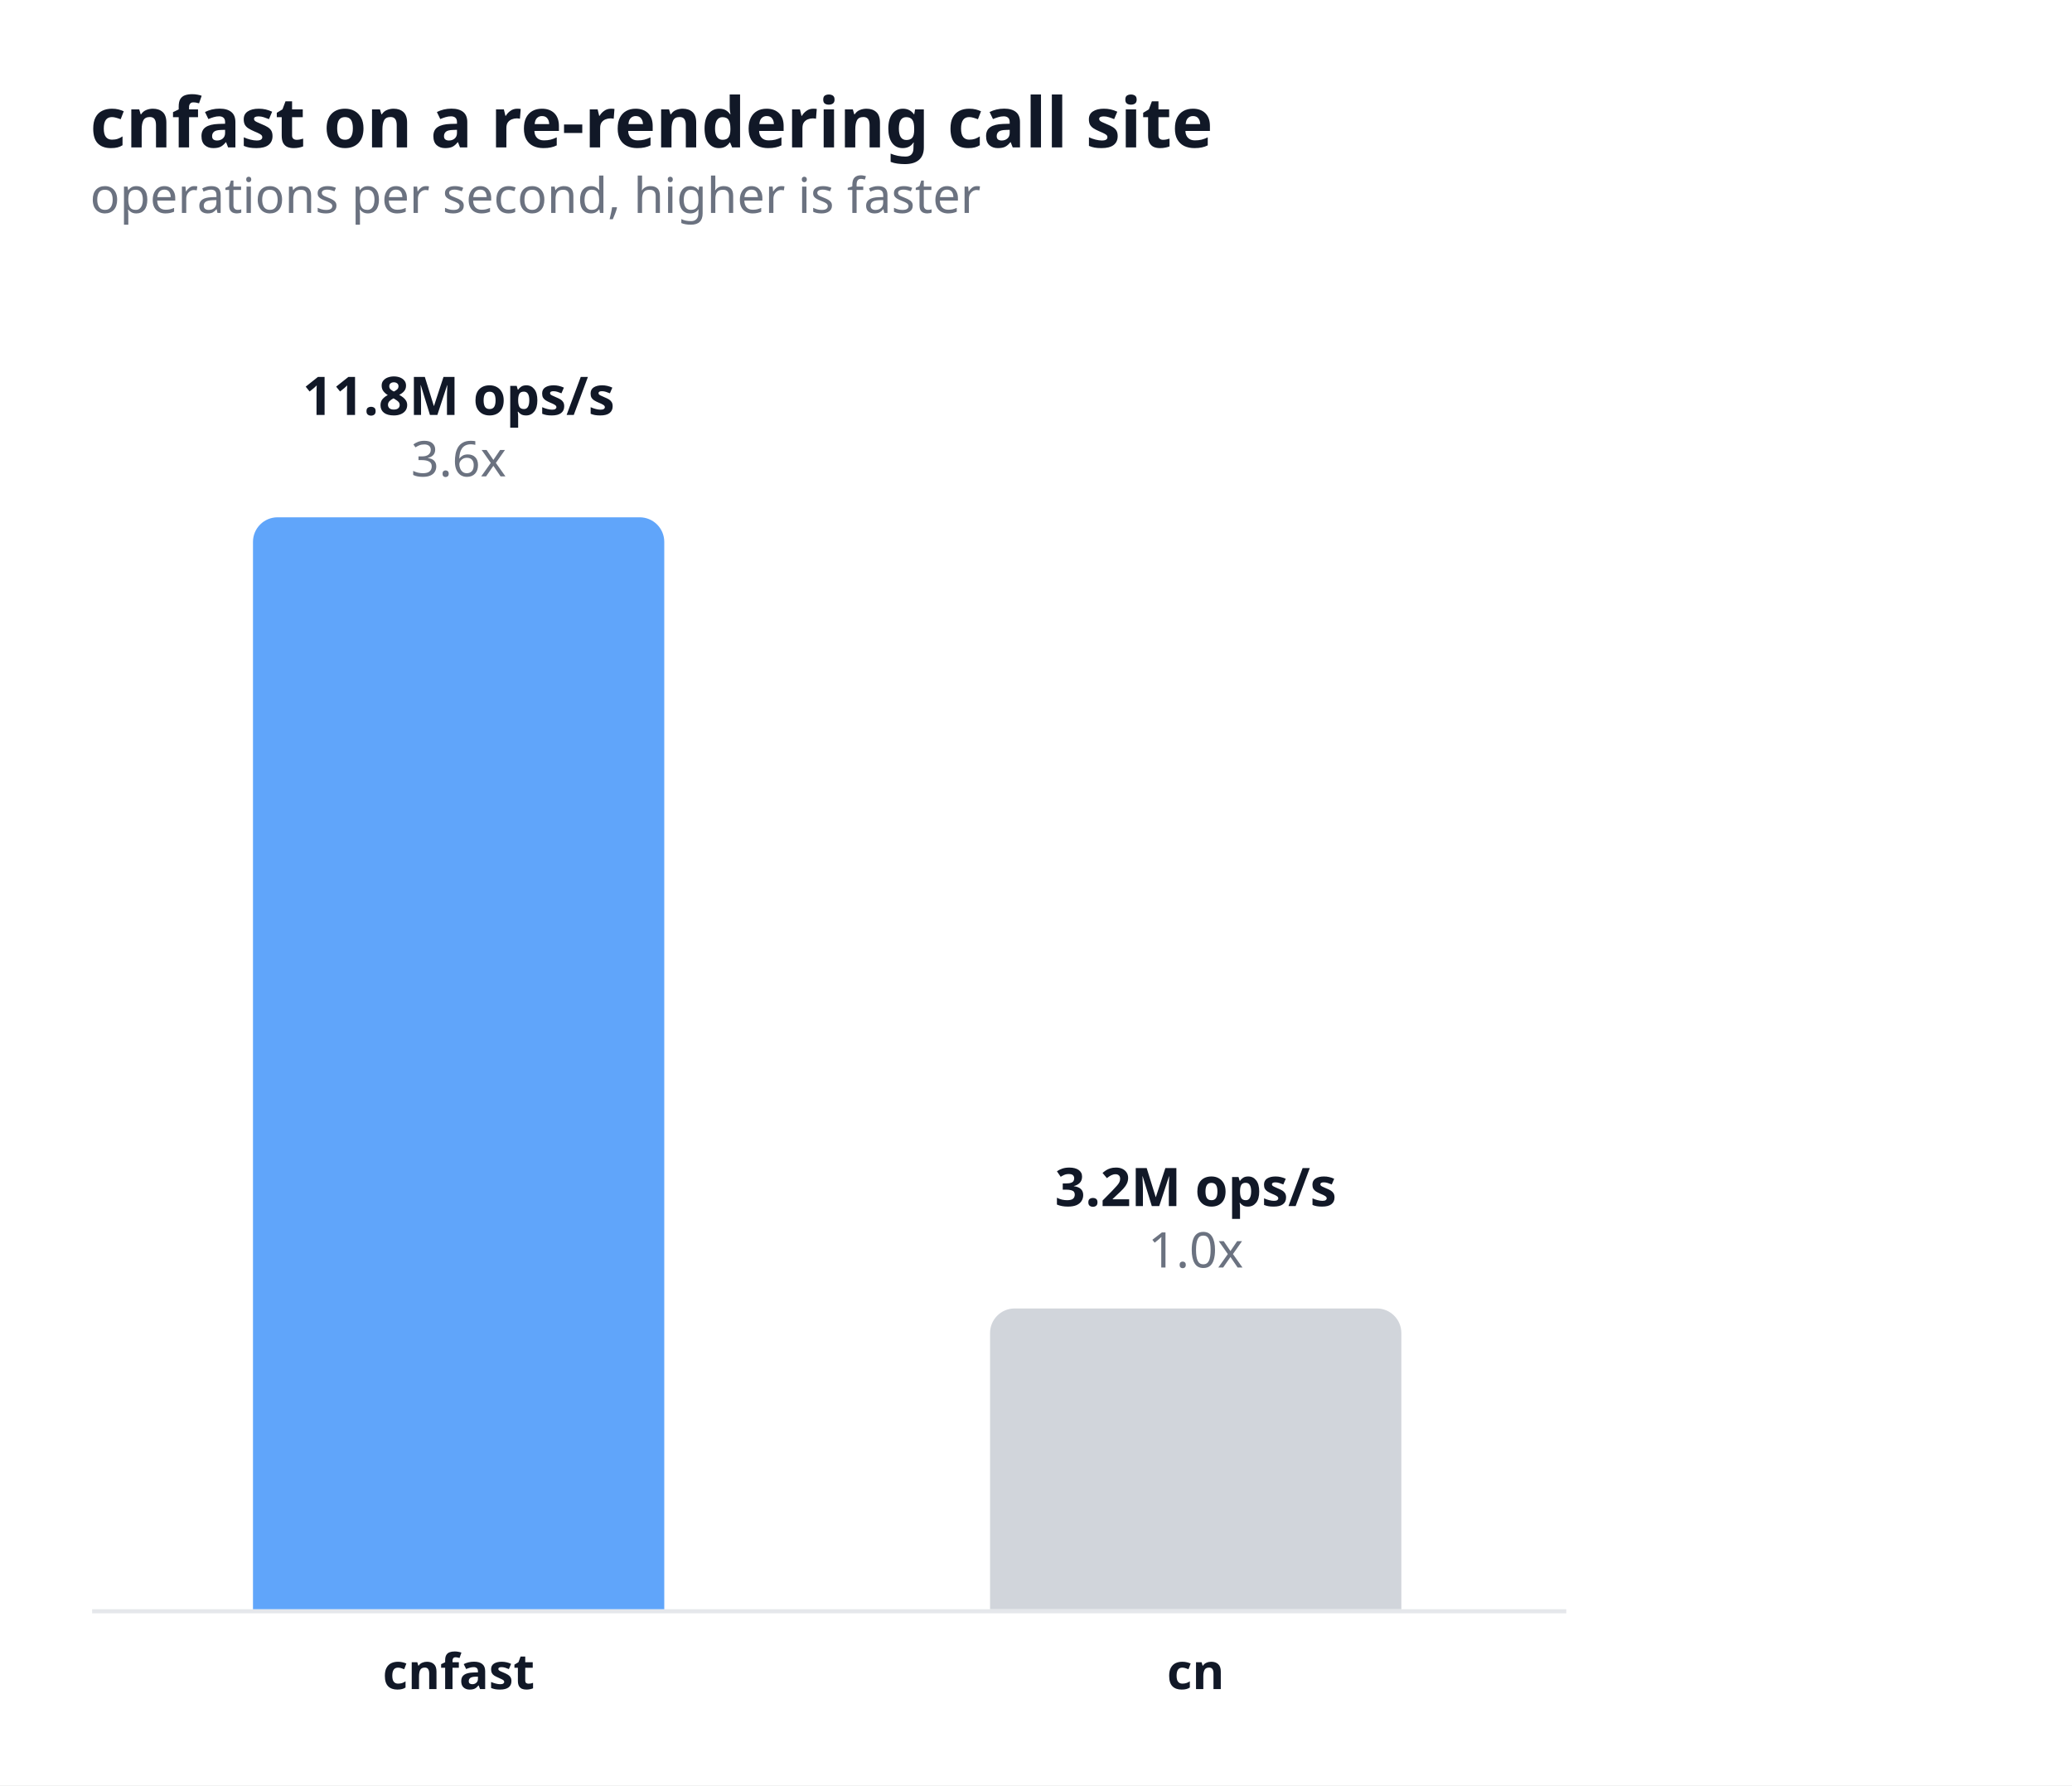
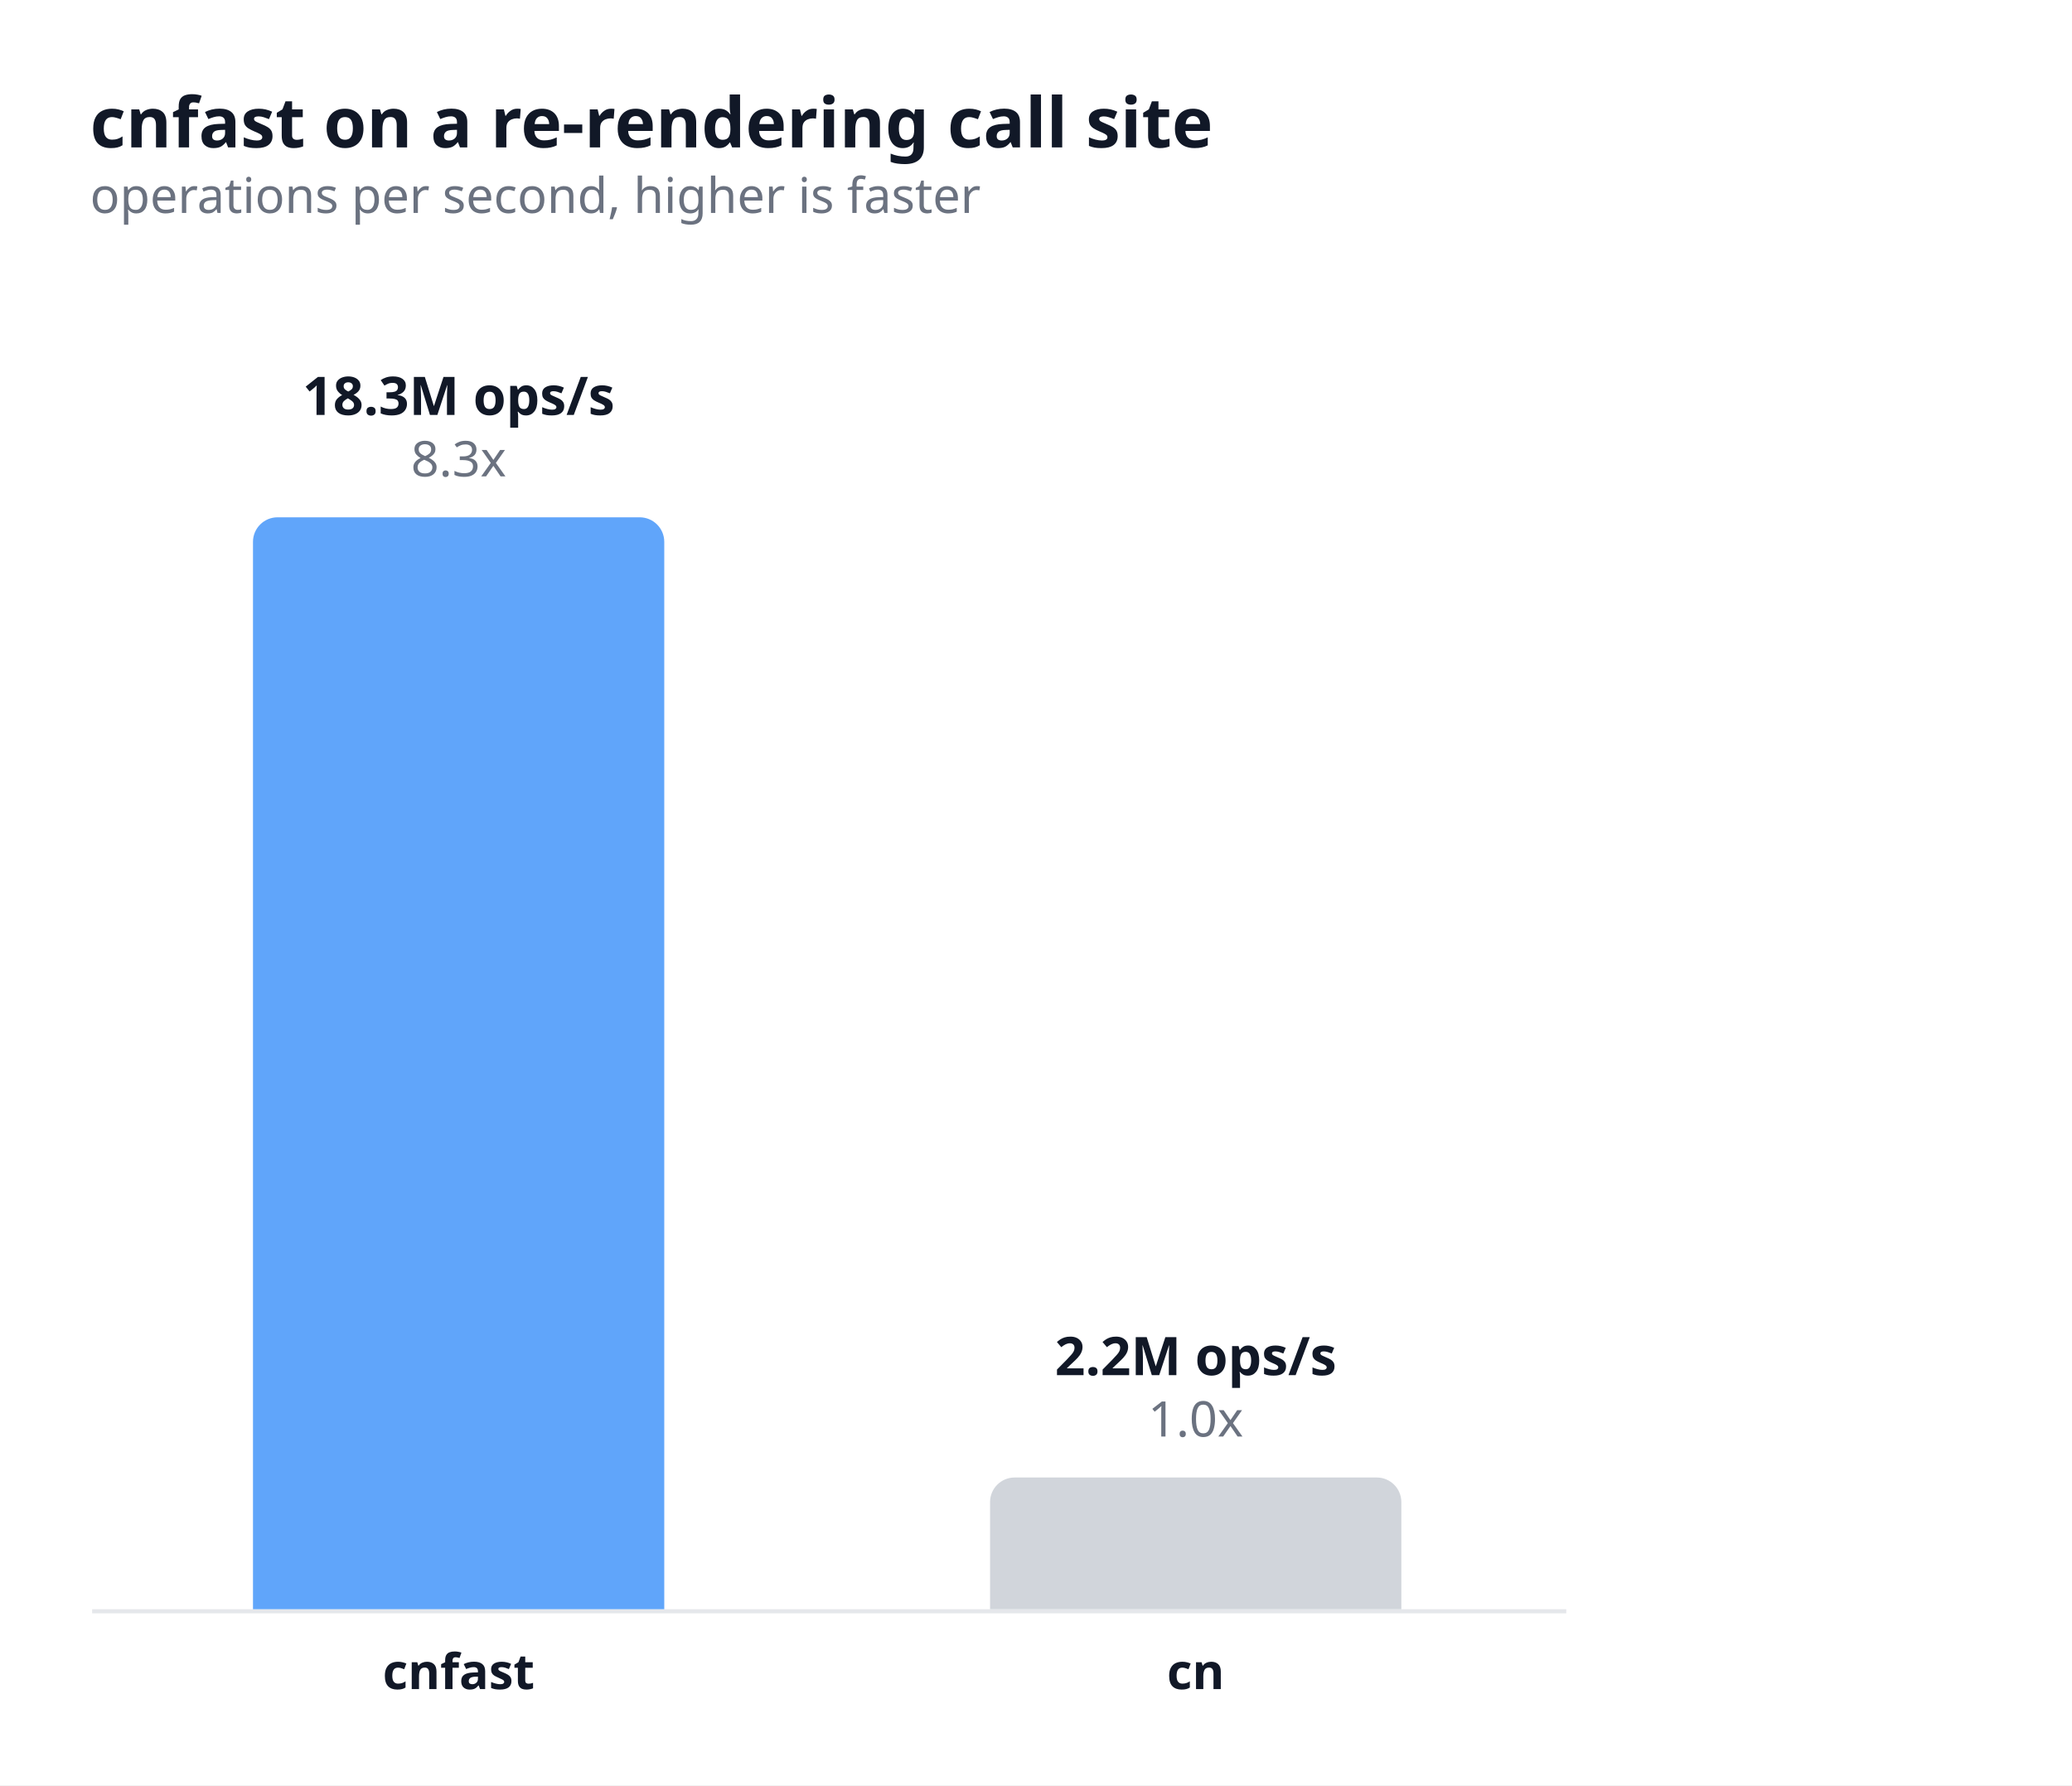
<svg xmlns="http://www.w3.org/2000/svg" version="1.1" class="marks" width="506" height="436" viewBox="0 0 506 436">
  <rect width="506" height="436" fill="#ffffff" />
  <g fill="none" stroke-miterlimit="10" transform="translate(22,73)">
    <g class="mark-group role-frame root" role="graphics-object" aria-roledescription="group mark container">
      <g transform="translate(0,0)">
        <path class="background" aria-hidden="true" d="M0,0h360v320h-360Z" />
        <g>
          <g class="mark-group role-axis" role="graphics-symbol" aria-roledescription="axis" aria-label="X-axis for a discrete scale with 2 values: cnfast, cn">
            <g transform="translate(0.5,320.5)">
              <path class="background" aria-hidden="true" d="M0,0h0v0h0Z" pointer-events="none" />
              <g>
                <g class="mark-text role-axis-label" pointer-events="none">
                  <text text-anchor="middle" transform="translate(89.5,19)" font-family="sans-serif" font-size="12px" font-weight="bold" fill="#111827" opacity="1">cnfast</text>
                  <text text-anchor="middle" transform="translate(269.5,19)" font-family="sans-serif" font-size="12px" font-weight="bold" fill="#111827" opacity="1">cn</text>
                </g>
                <g class="mark-rule role-axis-domain" pointer-events="none">
                  <line transform="translate(0,0)" x2="360" y2="0" stroke="#e5e7eb" stroke-width="1" opacity="1" />
                </g>
              </g>
              <path class="foreground" aria-hidden="true" d="" pointer-events="none" display="none" />
            </g>
          </g>
          <g class="mark-group role-scope" role="graphics-object" aria-roledescription="group mark container">
            <g transform="translate(39.78,53.33333)">
              <path class="background" aria-hidden="true" d="M6,0L94.44,0C97.751,0,100.44,2.689,100.44,6L100.44,266.667C100.44,266.667,100.44,266.667,100.44,266.667L0,266.667C0,266.667,0,266.667,0,266.667L0,6C0,2.689,2.689,0,6,0Z" />
              <g clip-path="url(#clip1)">
                <g class="mark-group role-scope" role="graphics-object" aria-roledescription="group mark container">
                  <g transform="translate(0,-53.33333)">
                    <path class="background" aria-hidden="true" d="M0,0h100.44v0h-100.44Z" />
                    <g>
                      <g class="mark-rect role-mark layer_0_marks" role="graphics-object" aria-roledescription="rect mark container">
-                         <path aria-label="form: cnfast; ops: 11767893.0396; color: #60a5fa" role="graphics-symbol" aria-roledescription="bar" d="M0,53.333h100.44v266.667h-100.44Z" fill="#60a5fa" />
+                         <path aria-label="form: cnfast; ops: 18273014.9376; color: #60a5fa" role="graphics-symbol" aria-roledescription="bar" d="M0,53.333h100.44v266.667h-100.44Z" fill="#60a5fa" />
                      </g>
                    </g>
                    <path class="foreground" aria-hidden="true" d="" display="none" />
                  </g>
                </g>
              </g>
              <path class="foreground" aria-hidden="true" d="" display="none" />
            </g>
-             <g transform="translate(219.78,246.5473)">
-               <path class="background" aria-hidden="true" d="M6,0L94.44,0C97.751,0,100.44,2.689,100.44,6L100.44,73.453C100.44,73.453,100.44,73.453,100.44,73.453L0,73.453C0,73.453,0,73.453,0,73.453L0,6C0,2.689,2.689,0,6,0Z" />
+             <g transform="translate(219.78,287.8319)">
+               <path class="background" aria-hidden="true" d="M6,0L94.44,0C97.751,0,100.44,2.689,100.44,6L100.44,32.168C100.44,32.168,100.44,32.168,100.44,32.168L0,32.168C0,32.168,0,32.168,0,32.168L0,6C0,2.689,2.689,0,6,0Z" />
              <g clip-path="url(#clip2)">
                <g class="mark-group role-scope" role="graphics-object" aria-roledescription="group mark container">
-                   <g transform="translate(0,-246.5473)">
+                   <g transform="translate(0,-287.8319)">
                    <path class="background" aria-hidden="true" d="M0,0h100.44v0h-100.44Z" />
                    <g>
                      <g class="mark-rect role-mark layer_0_marks" role="graphics-object" aria-roledescription="rect mark container">
-                         <path aria-label="form: cn; ops: 3241438.43793; color: #d1d5db" role="graphics-symbol" aria-roledescription="bar" d="M0,246.547h100.44v73.453h-100.44Z" fill="#d1d5db" />
+                         <path aria-label="form: cn; ops: 2204278.78566; color: #d1d5db" role="graphics-symbol" aria-roledescription="bar" d="M0,287.832h100.44v32.168h-100.44Z" fill="#d1d5db" />
                      </g>
                    </g>
                    <path class="foreground" aria-hidden="true" d="" display="none" />
                  </g>
                </g>
              </g>
              <path class="foreground" aria-hidden="true" d="" display="none" />
            </g>
          </g>
          <g class="mark-text role-mark layer_1_marks" role="graphics-object" aria-roledescription="text mark container">
-             <text aria-label="form: cnfast; ops: 11767893.0396; opsLabel: 11.8M ops/s" role="graphics-symbol" aria-roledescription="text mark" text-anchor="middle" transform="translate(90,28.33333)" font-family="sans-serif" font-size="13px" font-weight="bold" fill="#111827">11.8M ops/s</text>
-             <text aria-label="form: cn; ops: 3241438.43793; opsLabel: 3.2M ops/s" role="graphics-symbol" aria-roledescription="text mark" text-anchor="middle" transform="translate(270,221.5473)" font-family="sans-serif" font-size="13px" font-weight="bold" fill="#111827">3.2M ops/s</text>
+             <text aria-label="form: cnfast; ops: 18273014.9376; opsLabel: 18.3M ops/s" role="graphics-symbol" aria-roledescription="text mark" text-anchor="middle" transform="translate(90,28.33333)" font-family="sans-serif" font-size="13px" font-weight="bold" fill="#111827">18.3M ops/s</text>
+             <text aria-label="form: cn; ops: 2204278.78566; opsLabel: 2.2M ops/s" role="graphics-symbol" aria-roledescription="text mark" text-anchor="middle" transform="translate(270,262.8319)" font-family="sans-serif" font-size="13px" font-weight="bold" fill="#111827">2.2M ops/s</text>
          </g>
          <g class="mark-text role-mark layer_2_marks" role="graphics-object" aria-roledescription="text mark container">
-             <text aria-label="form: cnfast; ops: 11767893.0396; speedupLabel: 3.6x" role="graphics-symbol" aria-roledescription="text mark" text-anchor="middle" transform="translate(90,43.33333)" font-family="sans-serif" font-size="12px" fill="#6b7280">3.6x</text>
-             <text aria-label="form: cn; ops: 3241438.43793; speedupLabel: 1.0x" role="graphics-symbol" aria-roledescription="text mark" text-anchor="middle" transform="translate(270,236.5473)" font-family="sans-serif" font-size="12px" fill="#6b7280">1.0x</text>
+             <text aria-label="form: cnfast; ops: 18273014.9376; speedupLabel: 8.3x" role="graphics-symbol" aria-roledescription="text mark" text-anchor="middle" transform="translate(90,43.33333)" font-family="sans-serif" font-size="12px" fill="#6b7280">8.3x</text>
+             <text aria-label="form: cn; ops: 2204278.78566; speedupLabel: 1.0x" role="graphics-symbol" aria-roledescription="text mark" text-anchor="middle" transform="translate(270,277.8319)" font-family="sans-serif" font-size="12px" fill="#6b7280">1.0x</text>
          </g>
          <g class="mark-group role-title">
            <g transform="translate(0,-50)">
              <path class="background" aria-hidden="true" d="M0,0h0v0h0Z" pointer-events="none" />
              <g>
                <g class="mark-text role-title-text" role="graphics-symbol" aria-roledescription="title" aria-label="Title text 'cnfast on a re-rendering call site'" pointer-events="none">
                  <text text-anchor="start" transform="translate(0,13)" font-family="sans-serif" font-size="17px" font-weight="bold" fill="#111827" opacity="1">cnfast on a re-rendering call site</text>
                </g>
                <g class="mark-text role-title-subtitle" role="graphics-symbol" aria-roledescription="subtitle" aria-label="Subtitle text 'operations per second, higher is faster'" pointer-events="none">
                  <text text-anchor="start" transform="translate(0,29)" font-family="sans-serif" font-size="12px" fill="#6b7280" opacity="1">operations per second, higher is faster</text>
                </g>
              </g>
              <path class="foreground" aria-hidden="true" d="" pointer-events="none" display="none" />
            </g>
          </g>
        </g>
        <path class="foreground" aria-hidden="true" d="" display="none" />
      </g>
    </g>
  </g>
  <defs>
    <clipPath id="clip1">
      <path d="M6,0L94.44,0C97.751,0,100.44,2.689,100.44,6L100.44,266.667C100.44,266.667,100.44,266.667,100.44,266.667L0,266.667C0,266.667,0,266.667,0,266.667L0,6C0,2.689,2.689,0,6,0Z" />
    </clipPath>
    <clipPath id="clip2">
-       <path d="M6,0L94.44,0C97.751,0,100.44,2.689,100.44,6L100.44,73.453C100.44,73.453,100.44,73.453,100.44,73.453L0,73.453C0,73.453,0,73.453,0,73.453L0,6C0,2.689,2.689,0,6,0Z" />
+       <path d="M6,0L94.44,0C97.751,0,100.44,2.689,100.44,6L100.44,32.168C100.44,32.168,100.44,32.168,100.44,32.168L0,32.168C0,32.168,0,32.168,0,32.168L0,6C0,2.689,2.689,0,6,0Z" />
    </clipPath>
  </defs>
</svg>
